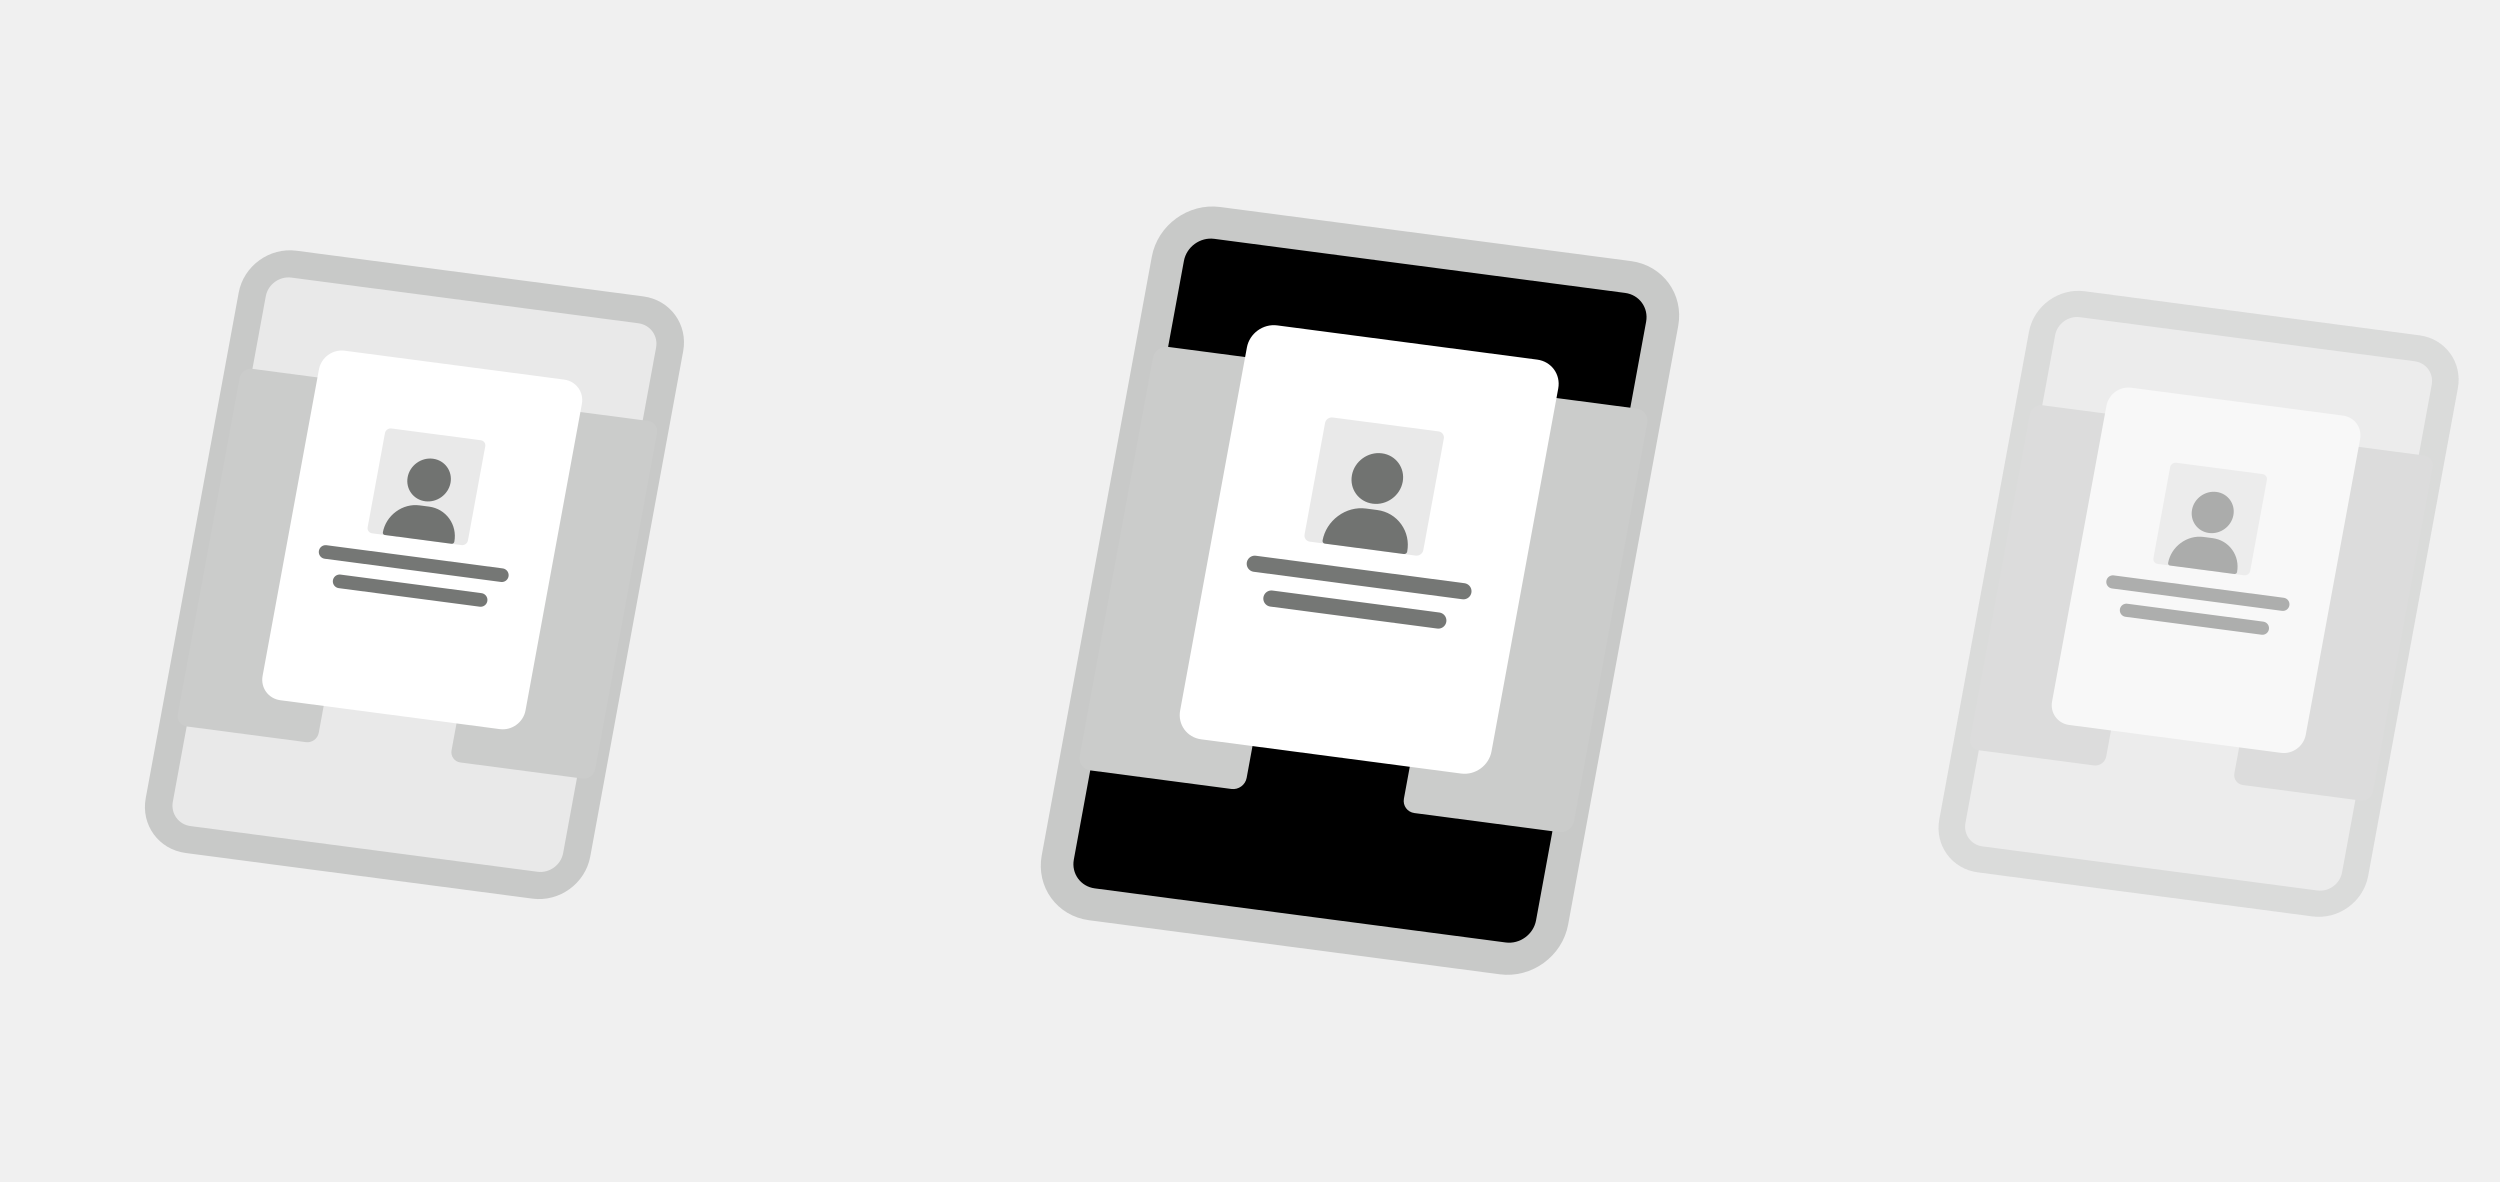
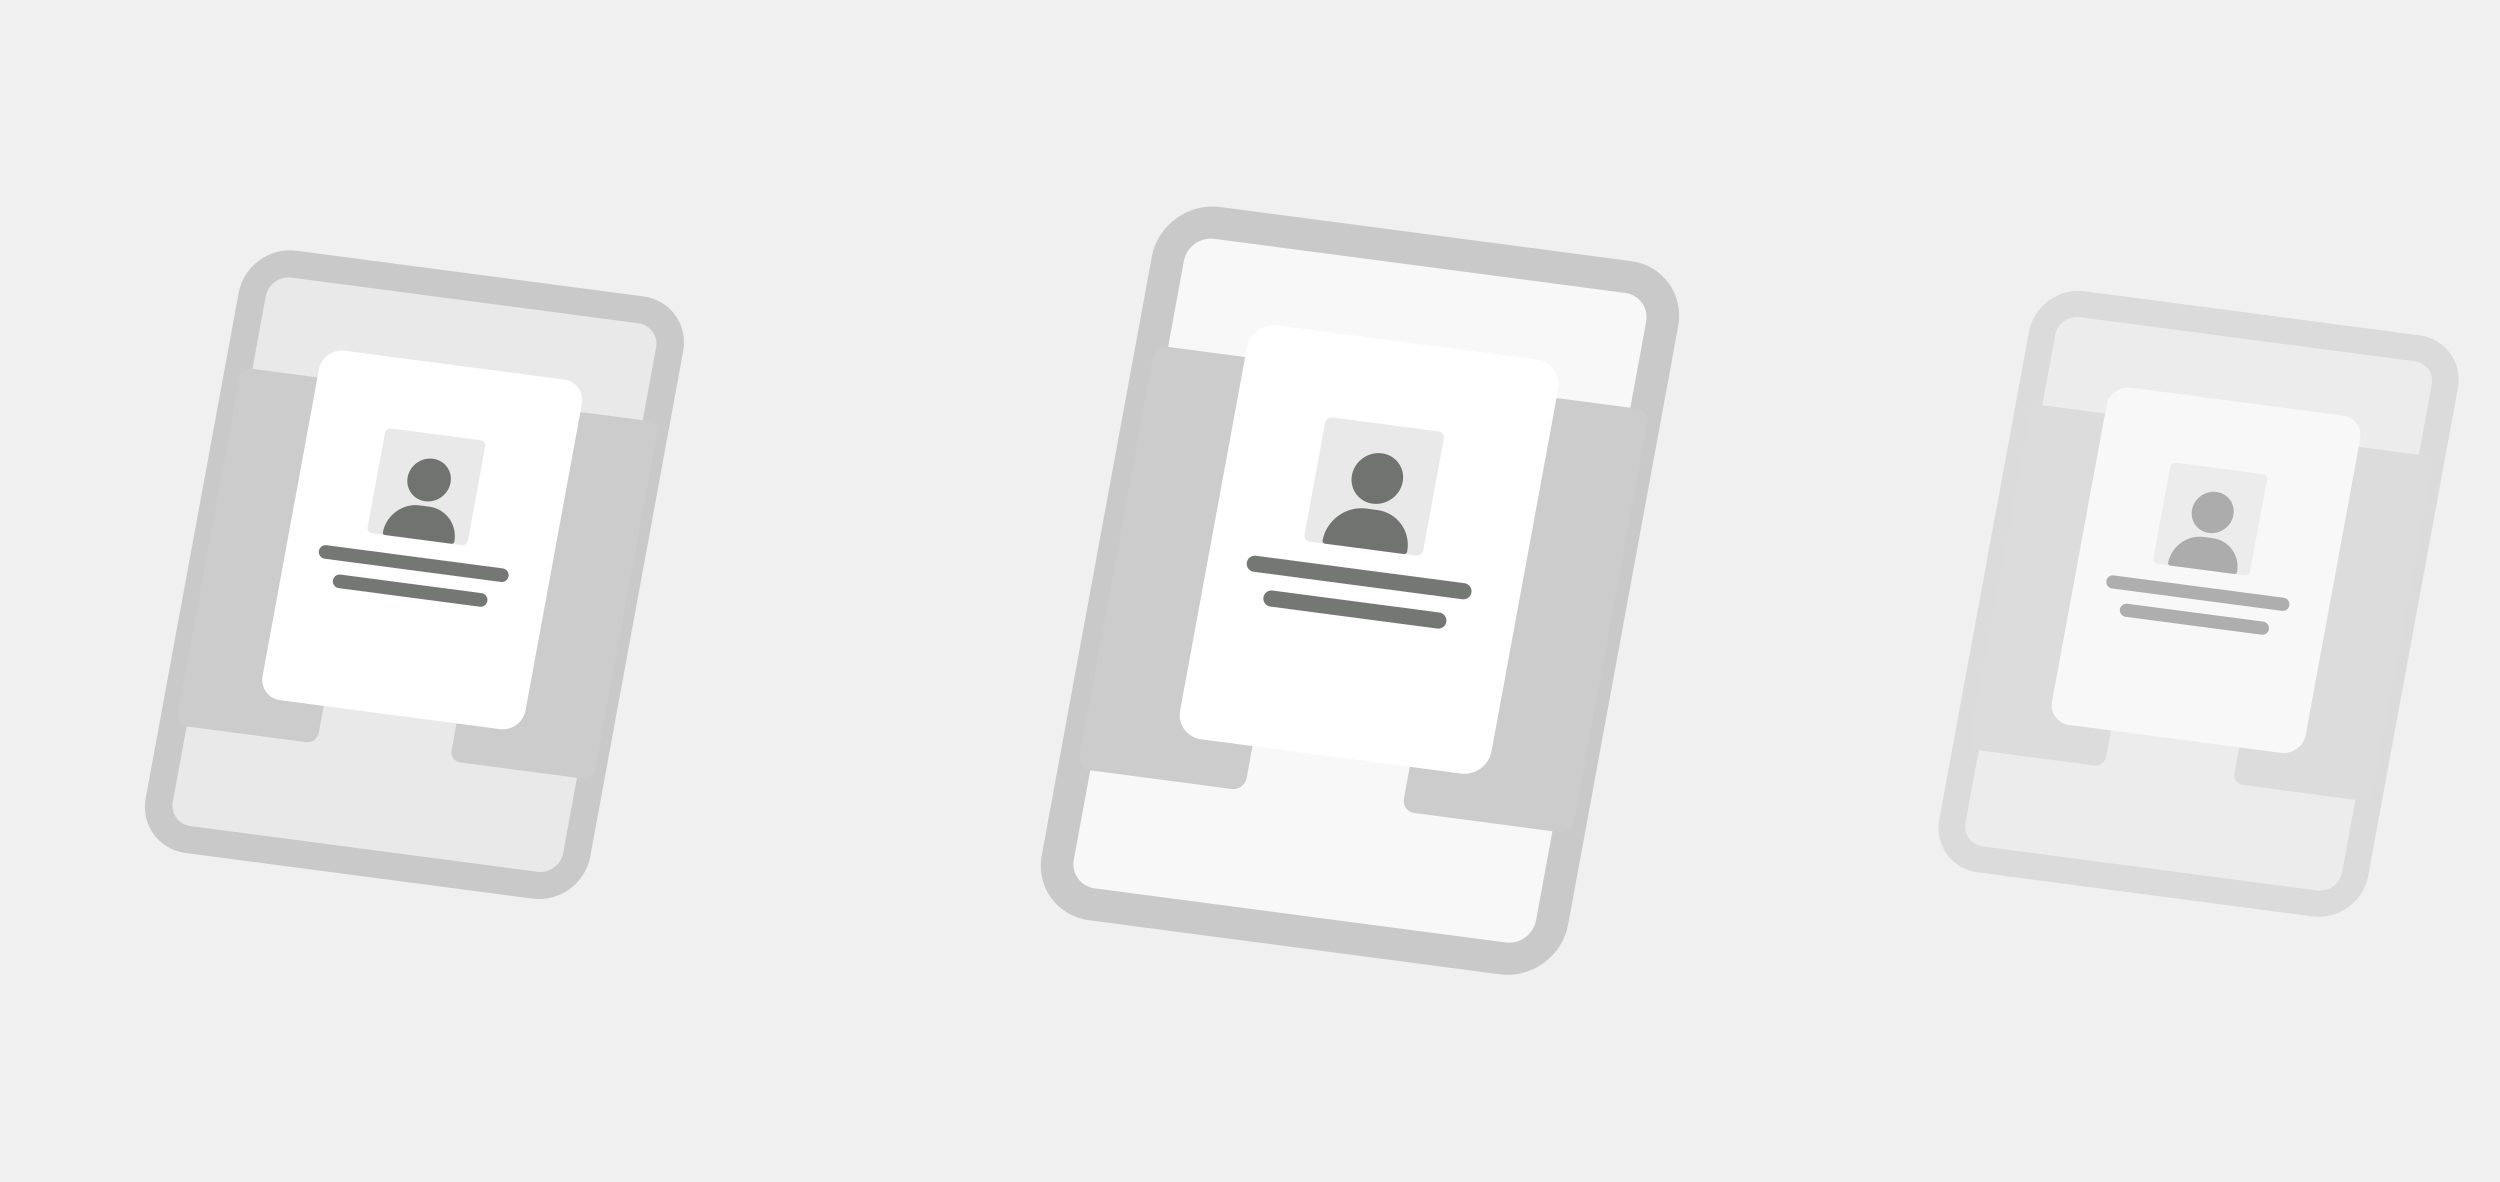
<svg xmlns="http://www.w3.org/2000/svg" id="e5o03OfR9Am1" viewBox="0 0 510 241" shape-rendering="geometricPrecision" text-rendering="geometricPrecision" project-id="6830afa00de641e1902b839b9d236c59" export-id="dedf5260b98f4f3e8f4a22c0a444f575" cached="false">
  <g id="e5o03OfR9Am2" transform="matrix(0.970758 0 0 0.970758 31.07569 3.759451)">
-     <rect width="104.771" height="145.591" rx="8.844" ry="8.844" transform="matrix(.991445 0.130526-.180862 0.983508 215.0087 41.81784)" fill="[#F8F8F8]" stroke="#c8c9c8" stroke-width="6.803" />
+     <rect width="104.771" height="145.591" rx="8.844" ry="8.844" transform="matrix(.991445 0.130526-.180862 0.983508 215.0087 41.81784)" fill="#F8F8F8" stroke="#c8c9c8" stroke-width="6.803" />
    <rect width="35.377" height="90.484" rx="2.721" ry="2.721" transform="matrix(.991445 0.130526-.180862 0.983508 210.761 68.6719)" fill="#cbcccb" />
    <rect width="36.057" height="90.484" rx="2.721" ry="2.721" transform="matrix(.991445 0.130526-.180862 0.983508 278.887 77.6406)" fill="#cbcccb" />
    <rect width="65.992" height="88.443" rx="5.443" ry="5.443" transform="matrix(.991445 0.130526-.180862 0.983508 231.001 63.7969)" fill="#fff" />
    <rect width="25.172" height="26.533" rx="1.361" ry="1.361" transform="matrix(.991445 0.130526-.180862 0.983508 246.688 83.6816)" fill="#e9e9e9" />
    <g clip-path="url(#e5o03OfR9Am12)">
      <g>
        <path d="M258.397,91.39c-2.942-.387-5.772,1.672-6.309,4.59-.536,2.918,1.421,5.608,4.363,5.995c2.942.388,5.772-1.671,6.308-4.59.537-2.918-1.42-5.608-4.362-5.995Z" fill="#717371" />
        <path d="M262.453,106.307c-1.19-1.664-2.978-2.729-5.033-3l-2.371-.312c-2.056-.271-4.141.285-5.873,1.564-1.722,1.273-2.878,3.1-3.255,5.145-.059.325.158.623.485.666l16.599,2.185c.328.044.642-.185.701-.51.377-2.045-.069-4.083-1.253-5.738Z" fill="#717371" />
      </g>
      <clipPath id="e5o03OfR9Am12">
        <rect width="20.41" height="20.41" rx="0" ry="0" transform="matrix(.991445 0.130526-.180862 0.983508 248.279 90.0586)" fill="#fff" />
      </clipPath>
    </g>
    <path d="M231.676,114.6l43.843,5.772" fill="none" stroke="#757775" stroke-width="3.402" stroke-linecap="round" />
    <path d="M235.167,121.912l35.075,4.618" fill="none" stroke="#757775" stroke-width="3.402" stroke-linecap="round" />
  </g>
  <g id="e5o03OfR9Am16" transform="translate(-30 0)" opacity="0">
    <rect width="82.868" height="115.154" rx="6.995" ry="6.995" transform="matrix(.991445 0.130526-.180862 0.983508 31.30938 55.19995)" fill="#e9e9e9" stroke="#c8c9c8" stroke-width="5.381" />
    <rect width="27.981" height="71.567" rx="2.152" ry="2.152" transform="matrix(.991445 0.130526-.180862 0.983508 27.9497 76.4395)" fill="#cbcccb" />
    <rect width="28.519" height="71.567" rx="2.152" ry="2.152" transform="matrix(.991445 0.130526-.180862 0.983508 81.8333 83.5332)" fill="#cbcccb" />
    <rect width="52.196" height="69.953" rx="4.305" ry="4.305" transform="matrix(.991445 0.130526-.180862 0.983508 43.9583 72.5859)" fill="#fff" />
    <rect width="19.91" height="20.986" rx="1.076" ry="1.076" transform="matrix(.991445 0.130526-.180862 0.983508 56.3655 88.3145)" fill="#e9e9e9" />
    <g clip-path="url(#e5o03OfR9Am26)">
      <g>
        <path d="M65.626,94.411c-2.327-.306-4.565,1.322-4.99,3.631s1.123,4.435,3.45,4.742c2.327.306,4.565-1.323,4.99-3.631.424-2.308-1.123-4.436-3.45-4.742Z" fill="#717371" />
        <path d="M68.834,106.211c-.941-1.316-2.355-2.158-3.981-2.373l-1.875-.246c-1.626-.214-3.275.225-4.645,1.236-1.363,1.007-2.277,2.452-2.574,4.07-.047.257.124.493.383.527l13.129,1.728c.259.034.507-.146.554-.403.297-1.618-.055-3.23-.991-4.539Z" fill="#717371" />
      </g>
      <clipPath id="e5o03OfR9Am26">
        <rect width="16.143" height="16.143" rx="0" ry="0" transform="matrix(.991445 0.130526-.180862 0.983508 57.6238 93.3574)" fill="#fff" />
      </clipPath>
    </g>
    <path d="M44.492,112.768l34.677,4.565" fill="none" stroke="#757775" stroke-width="2.691" stroke-linecap="round" />
    <path d="M47.253,118.551l27.742,3.652" fill="none" stroke="#757775" stroke-width="2.691" stroke-linecap="round" />
  </g>
  <g id="e5o03OfR9Am30" transform="translate(3 0)" opacity="0.545">
    <rect width="82.868" height="115.154" rx="6.995" ry="6.995" transform="matrix(.991445 0.130526-.180862 0.983508 414.8449 61.14725)" fill="#e9e9e9" stroke="#c8c9c8" stroke-width="5.381" />
    <rect width="27.981" height="71.567" rx="2.152" ry="2.152" transform="matrix(.991445 0.130526-.180862 0.983508 411.485 82.3867)" fill="#cbcccb" />
    <rect width="28.519" height="71.567" rx="2.152" ry="2.152" transform="matrix(.991445 0.130526-.180862 0.983508 465.369 89.4805)" fill="#cbcccb" />
    <rect width="52.196" height="69.953" rx="4.305" ry="4.305" transform="matrix(.991445 0.130526-.180862 0.983508 427.494 78.5332)" fill="#fff" />
    <rect width="19.91" height="20.986" rx="1.076" ry="1.076" transform="matrix(.991445 0.130526-.180862 0.983508 439.901 94.2598)" fill="#e9e9e9" />
    <g clip-path="url(#e5o03OfR9Am40)">
      <g>
        <path d="M449.162,100.356c-2.327-.306-4.565,1.323-4.99,3.631-.424,2.308,1.123,4.436,3.45,4.742s4.566-1.322,4.99-3.631c.425-2.308-1.123-4.435-3.45-4.742Z" fill="#717371" />
        <path d="M452.37,112.156c-.942-1.316-2.356-2.158-3.981-2.372l-1.876-.247c-1.626-.214-3.275.225-4.645,1.237-1.362,1.006-2.276,2.452-2.574,4.069-.047.257.124.493.383.527l13.13,1.729c.258.034.507-.147.554-.404.297-1.618-.055-3.229-.991-4.539Z" fill="#717371" />
      </g>
      <clipPath id="e5o03OfR9Am40">
        <rect width="16.143" height="16.143" rx="0" ry="0" transform="matrix(.991445 0.130526-.180862 0.983508 441.159 99.3027)" fill="#fff" />
      </clipPath>
    </g>
    <path d="M428.027,118.715l34.678,4.565" fill="none" stroke="#757775" stroke-width="2.691" stroke-linecap="round" />
    <path d="M430.789,124.496l27.742,3.652" fill="none" stroke="#757775" stroke-width="2.691" stroke-linecap="round" />
  </g>
  <g id="e5o03OfR9Am44" transform="matrix(1.036403 0 0 1.036402 20.31674 -4.267608)">
    <rect width="82.868" height="115.154" rx="6.995" ry="6.995" transform="matrix(.991445 0.130526-.180862 0.983508 31.30938 55.19995)" fill="#e9e9e9" stroke="#c8c9c8" stroke-width="5.381" />
    <rect width="27.981" height="71.567" rx="2.152" ry="2.152" transform="matrix(.991445 0.130526-.180862 0.983508 27.9497 76.4395)" fill="#cbcccb" />
    <rect width="28.519" height="71.567" rx="2.152" ry="2.152" transform="matrix(.991445 0.130526-.180862 0.983508 81.8333 83.5332)" fill="#cbcccb" />
    <rect width="52.196" height="69.953" rx="4.305" ry="4.305" transform="matrix(.991445 0.130526-.180862 0.983508 43.9583 72.5859)" fill="#fff" />
    <rect width="19.91" height="20.986" rx="1.076" ry="1.076" transform="matrix(.991445 0.130526-.180862 0.983508 56.3655 88.3145)" fill="#e9e9e9" />
    <g clip-path="url(#e5o03OfR9Am54)">
      <g>
        <path d="M65.626,94.411c-2.327-.306-4.565,1.322-4.99,3.631s1.123,4.435,3.45,4.742c2.327.306,4.565-1.323,4.99-3.631.424-2.308-1.123-4.436-3.45-4.742Z" fill="#717371" />
        <path d="M68.834,106.211c-.941-1.316-2.355-2.158-3.981-2.373l-1.875-.246c-1.626-.214-3.275.225-4.645,1.236-1.363,1.007-2.277,2.452-2.574,4.07-.047.257.124.493.383.527l13.129,1.728c.259.034.507-.146.554-.403.297-1.618-.055-3.23-.991-4.539Z" fill="#717371" />
      </g>
      <clipPath id="e5o03OfR9Am54">
        <rect width="16.143" height="16.143" rx="0" ry="0" transform="matrix(.991445 0.130526-.180862 0.983508 57.6238 93.3574)" fill="#fff" />
      </clipPath>
    </g>
    <path d="M44.492,112.768l34.677,4.565" fill="none" stroke="#757775" stroke-width="2.691" stroke-linecap="round" />
    <path d="M47.253,118.551l27.742,3.652" fill="none" stroke="#757775" stroke-width="2.691" stroke-linecap="round" />
  </g>
</svg>
